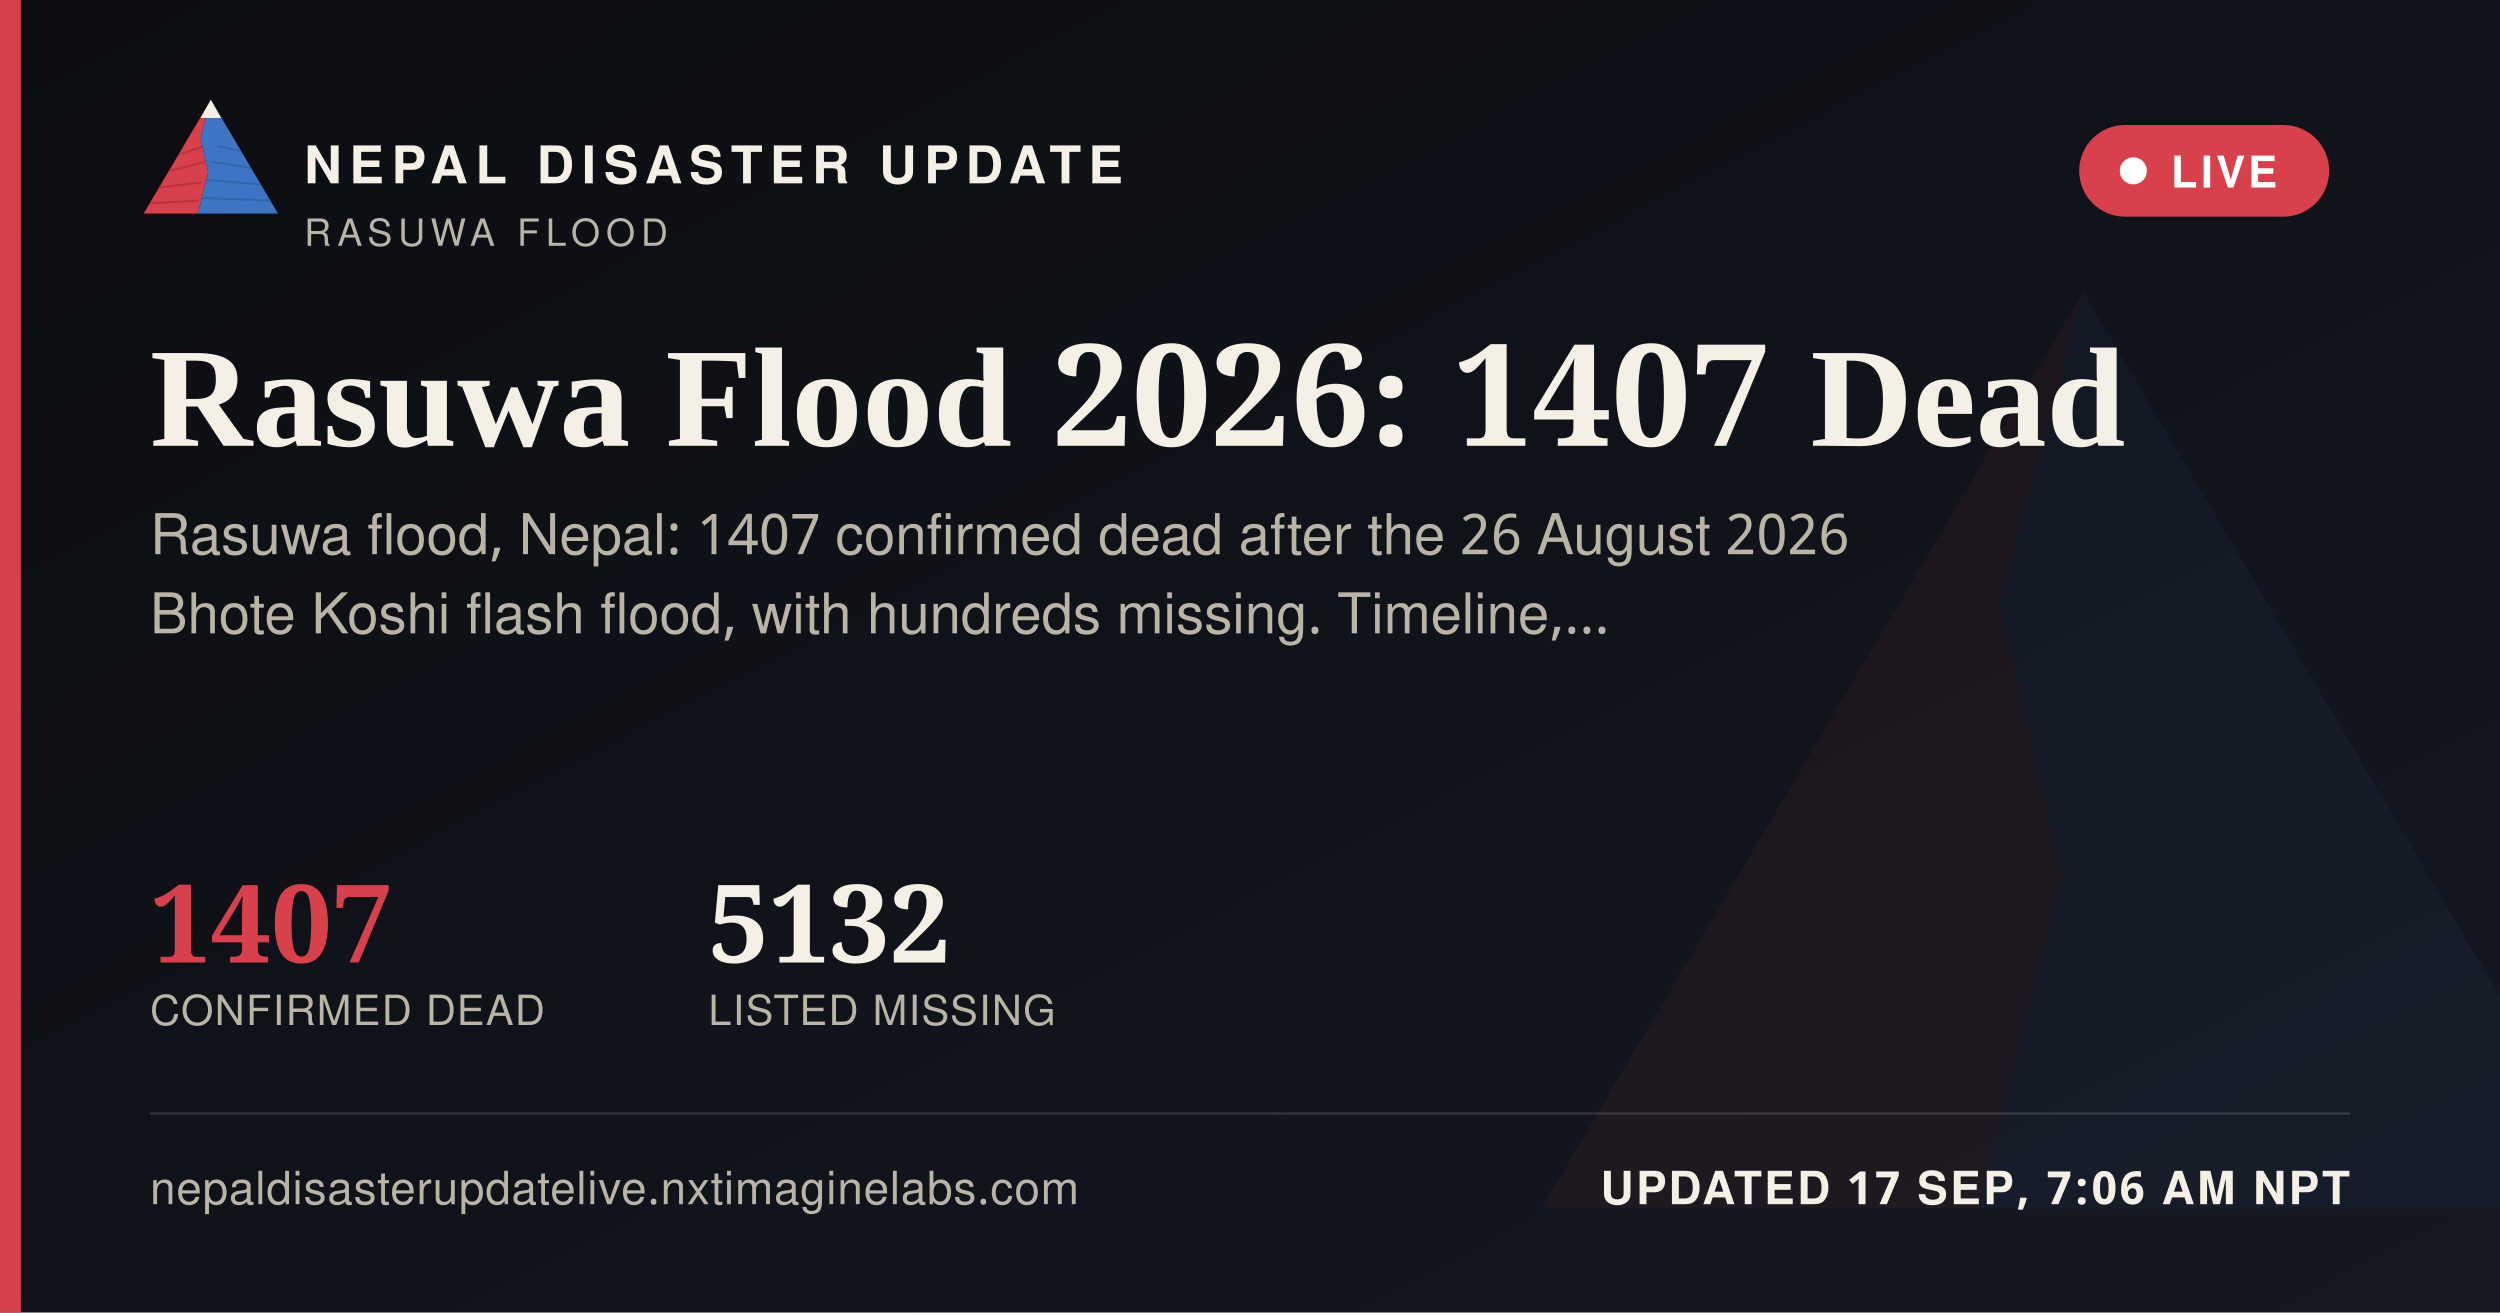
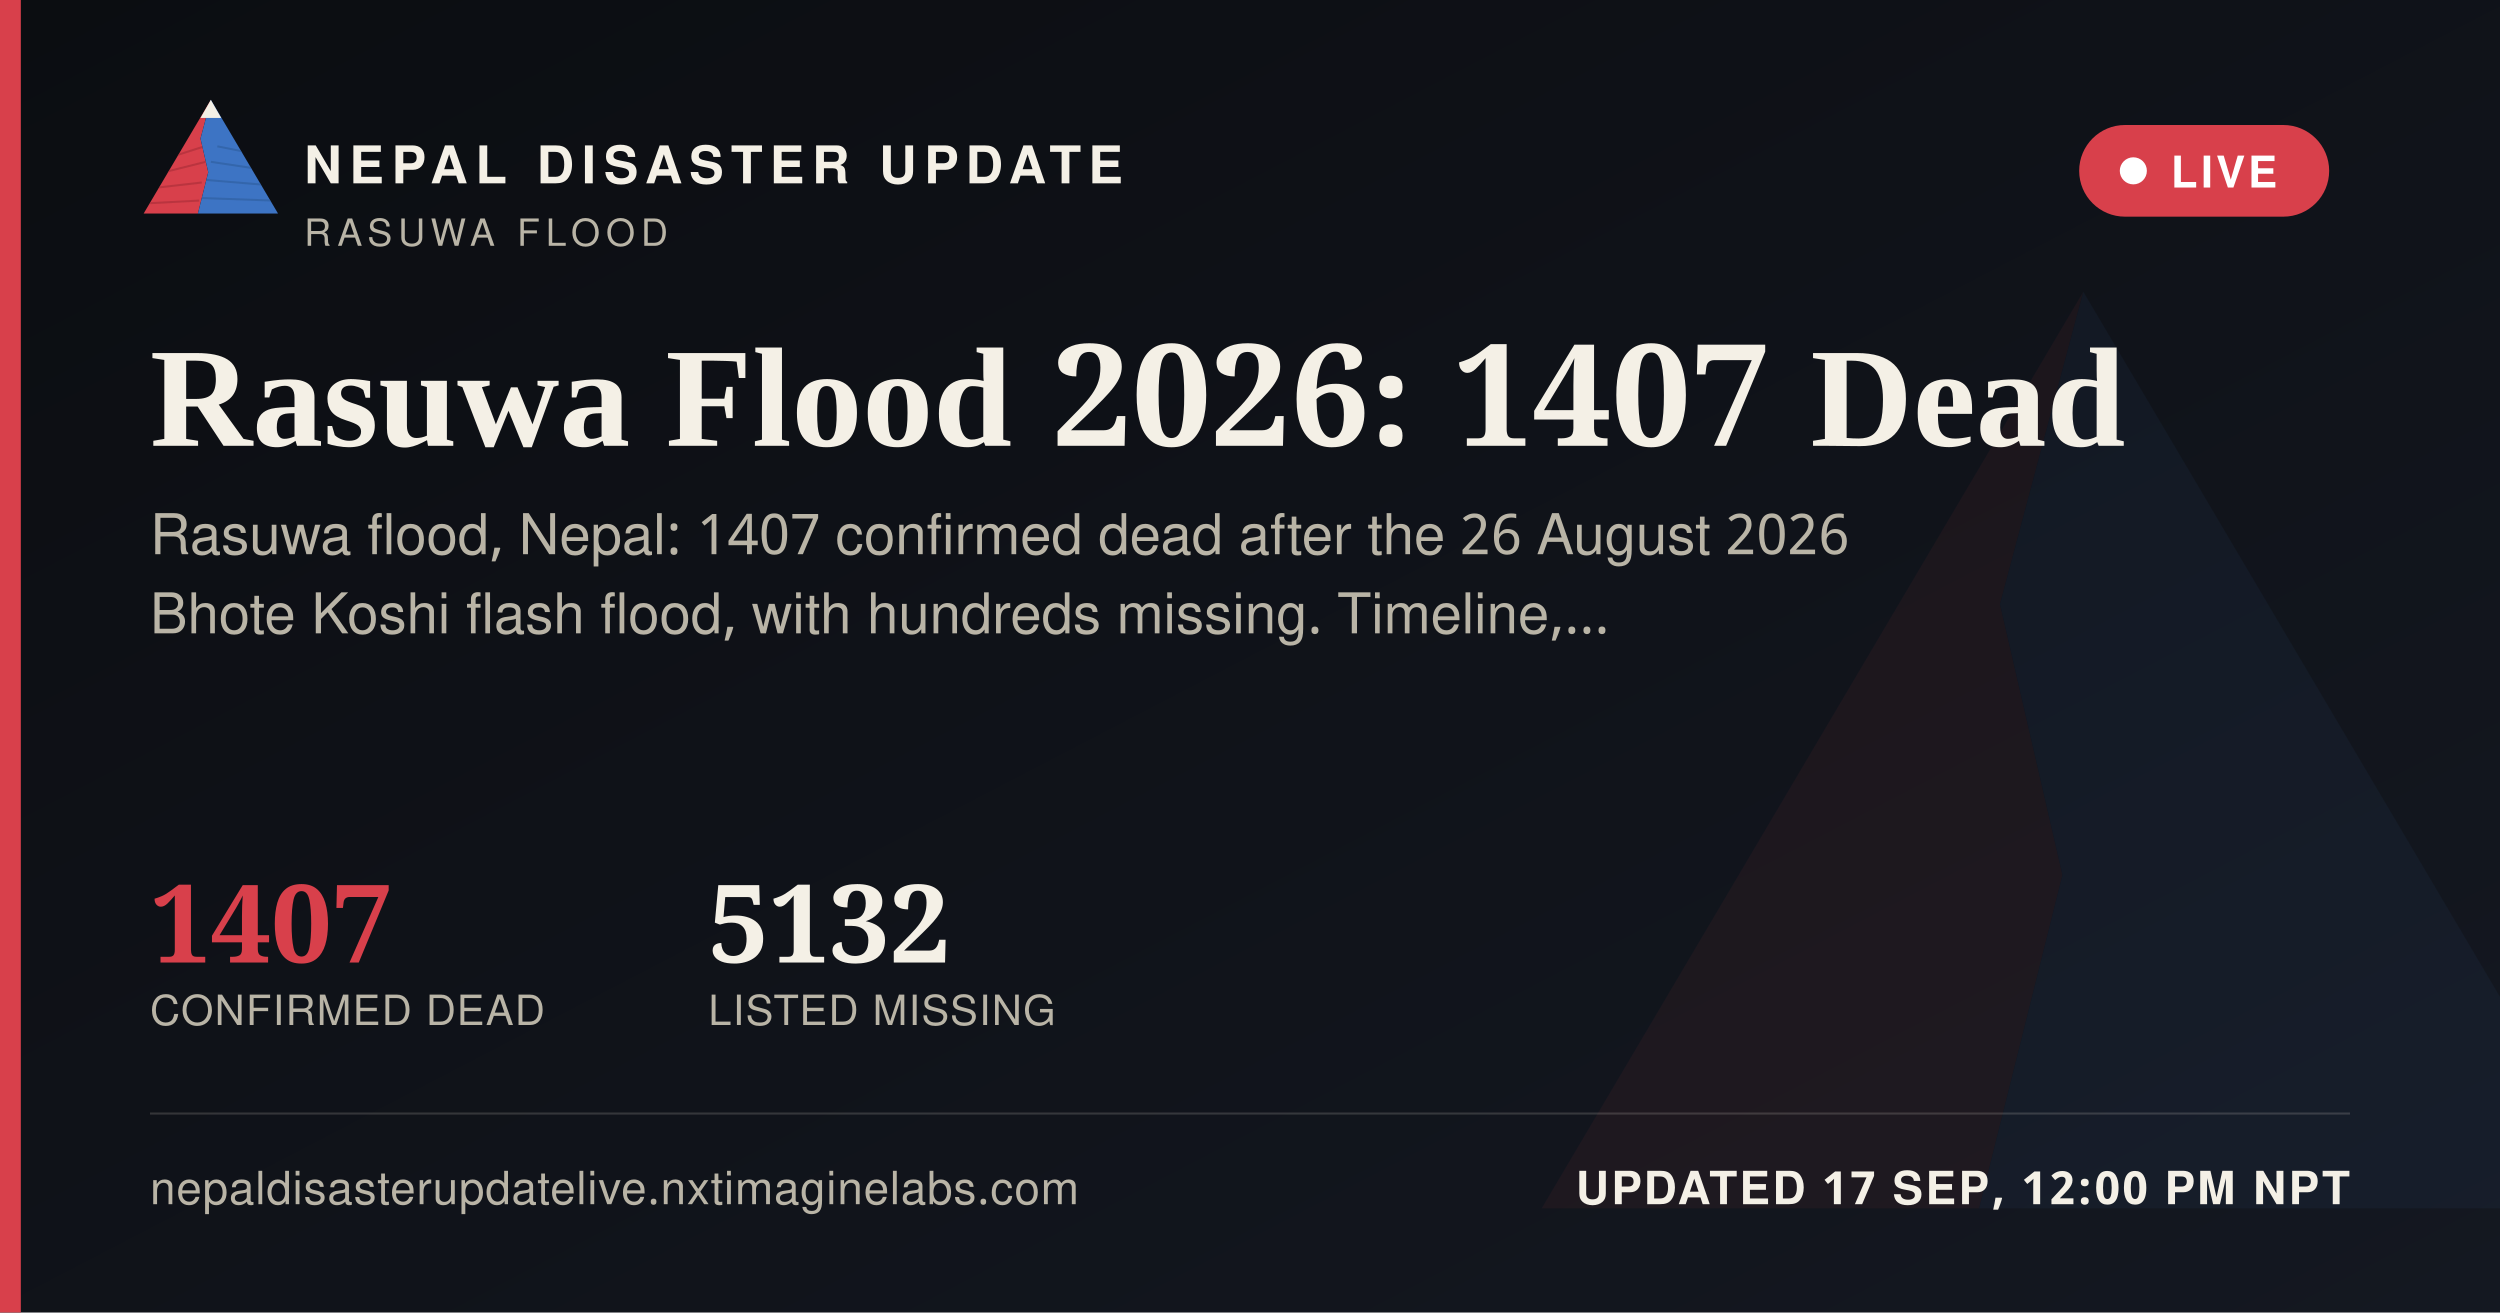
<svg xmlns="http://www.w3.org/2000/svg" width="1200" height="630" viewBox="0 0 1200 630">
  <defs>
    <linearGradient id="ogbg" x1="0" y1="0" x2="1" y2="1">
      <stop offset="0" stop-color="#0B0D11" />
      <stop offset="1" stop-color="#141821" />
    </linearGradient>
  </defs>
  <rect width="1200" height="630" fill="url(#ogbg)" />
  <g transform="translate(700,60) scale(5)" opacity="0.06">
    <polygon points="60,16 52,46 58,72 50,104 8,104" fill="#D8404B" />
    <polygon points="60,16 112,104 50,104 58,72 52,46" fill="#3D74C4" />
  </g>
  <rect x="0" y="0" width="10" height="630" fill="#D8404B" />
  <g transform="translate(64,38) scale(0.62)">
    <g>
      <defs>
        <clipPath id="ogLc">
          <polygon points="60,16 52,46 58,72 50,104 8,104" />
        </clipPath>
        <clipPath id="ogRc">
          <polygon points="60,16 112,104 50,104 58,72 52,46" />
        </clipPath>
      </defs>
      <polygon points="60,16 52,46 58,72 50,104 8,104" fill="#D8404B" />
      <g clip-path="url(#ogLc)" stroke="#A32A34" stroke-width="1.6" fill="none" opacity="0.55">
        <path d="M30,60 L55,52" />
        <path d="M24,72 L56,64" />
        <path d="M18,84 L53,80" />
        <path d="M13,96 L51,94" />
      </g>
      <polygon points="60,16 112,104 50,104 58,72 52,46" fill="#3D74C4" />
      <g clip-path="url(#ogRc)" stroke="#2A5793" stroke-width="1.6" fill="none" opacity="0.5">
        <path d="M65,52 L95,58" />
        <path d="M60,64 L100,70" />
        <path d="M56,78 L104,82" />
        <path d="M52,92 L108,94" />
      </g>
      <polygon points="60,16 52,30 68,30" fill="#F4F0E6" />
    </g>
  </g>
  <text x="146" y="88" font-family="'Public Sans', 'Noto Sans Devanagari', 'Helvetica Neue', Helvetica, Arial, sans-serif" font-size="25" font-weight="800" letter-spacing="3.6" fill="#F4F0E6">NEPAL DISASTER UPDATE</text>
  <text x="146" y="118" font-family="'Public Sans', 'Noto Sans Devanagari', 'Helvetica Neue', Helvetica, Arial, sans-serif" font-size="18" letter-spacing="2.8" fill="#B9B4A6">RASUWA FLOOD</text>
  <g>
    <rect x="998" y="60" width="120" height="44" rx="22" fill="#D8404B" stroke="none" />
    <circle cx="1024" cy="82" r="6.5" fill="#FFFFFF" />
    <text x="1042" y="90" font-family="'Public Sans', 'Noto Sans Devanagari', 'Helvetica Neue', Helvetica, Arial, sans-serif" font-size="21" font-weight="700" letter-spacing="1.6" fill="#FFFFFF">LIVE</text>
  </g>
  <text x="72" y="214" font-family="Newsreader, 'Noto Serif Devanagari', Georgia, 'Times New Roman', serif" font-size="68" font-weight="600" fill="#F4F0E6">Rasuwa Flood 2026: 1407 Dead</text>
  <text x="72" y="266" font-family="'Public Sans', 'Noto Sans Devanagari', 'Helvetica Neue', Helvetica, Arial, sans-serif" font-size="27" fill="#B9B4A6">Rasuwa flood, Nepal: 1407 confirmed dead after the 26 August 2026</text>
  <text x="72" y="304" font-family="'Public Sans', 'Noto Sans Devanagari', 'Helvetica Neue', Helvetica, Arial, sans-serif" font-size="27" fill="#B9B4A6">Bhote Koshi flash flood, with hundreds missing. Timeline,…</text>
  <g transform="translate(72,462)">
    <text x="0" y="0" font-family="Newsreader, 'Noto Serif Devanagari', Georgia, 'Times New Roman', serif" font-size="52" font-weight="600" fill="#D8404B">1407</text>
    <text x="0" y="30" font-family="'Public Sans', 'Noto Sans Devanagari', 'Helvetica Neue', Helvetica, Arial, sans-serif" font-size="20" letter-spacing="0.6" fill="#B9B4A6">CONFIRMED DEAD</text>
    <text x="268" y="0" font-family="Newsreader, 'Noto Serif Devanagari', Georgia, 'Times New Roman', serif" font-size="52" font-weight="600" fill="#F4F0E6">5132</text>
    <text x="268" y="30" font-family="'Public Sans', 'Noto Sans Devanagari', 'Helvetica Neue', Helvetica, Arial, sans-serif" font-size="20" letter-spacing="0.6" fill="#B9B4A6">LISTED MISSING</text>
  </g>
  <rect x="72" y="534" width="1056" height="1" fill="rgba(244,240,230,0.16)" />
  <text x="72" y="578" font-family="'Public Sans', 'Noto Sans Devanagari', 'Helvetica Neue', Helvetica, Arial, sans-serif" font-size="22" fill="#B9B4A6" letter-spacing="0.4">nepaldisasterupdatelive.nxtimaginelabs.com</text>
-   <text x="1128" y="578" text-anchor="end" font-family="'Public Sans', 'Noto Sans Devanagari', 'Helvetica Neue', Helvetica, Arial, sans-serif" font-size="22" font-weight="700" letter-spacing="1.2" fill="#F4F0E6">UPDATED 17 SEP, 7:06 AM NPT</text>
+   <text x="1128" y="578" text-anchor="end" font-family="'Public Sans', 'Noto Sans Devanagari', 'Helvetica Neue', Helvetica, Arial, sans-serif" font-size="22" font-weight="700" letter-spacing="1.2" fill="#F4F0E6">UPDATED 17 SEP, 12:00 PM NPT</text>
</svg>
